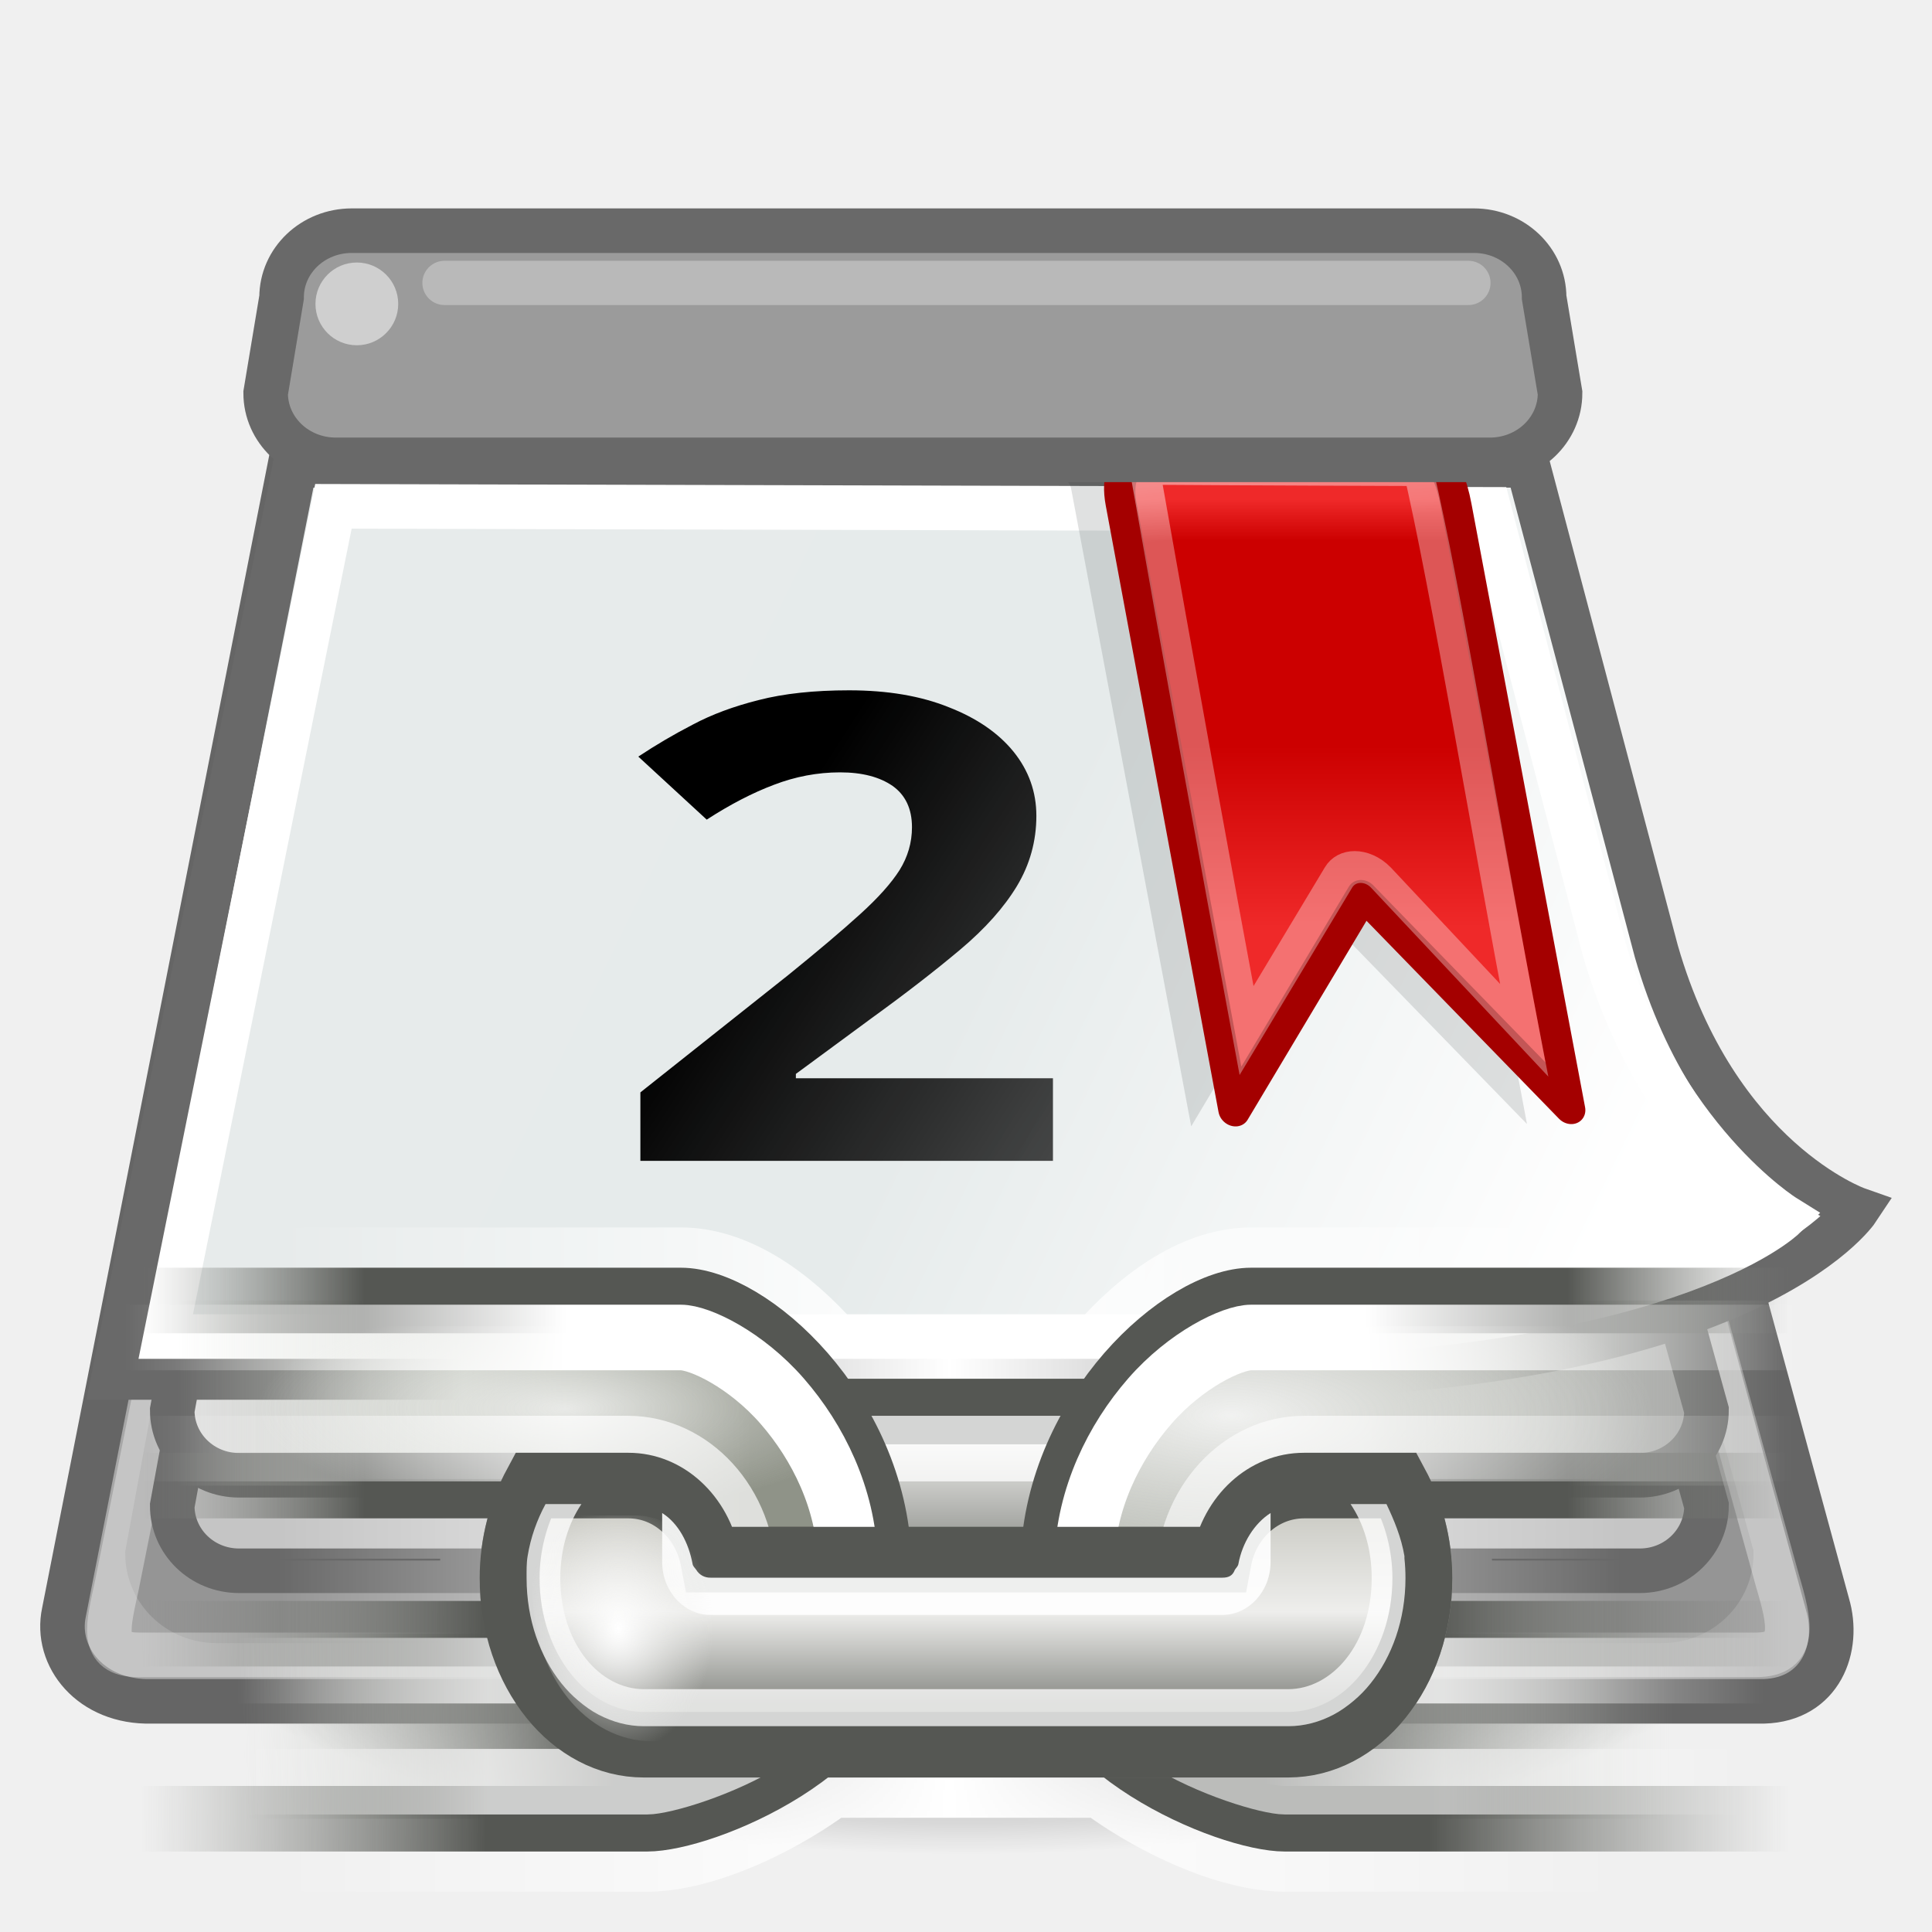
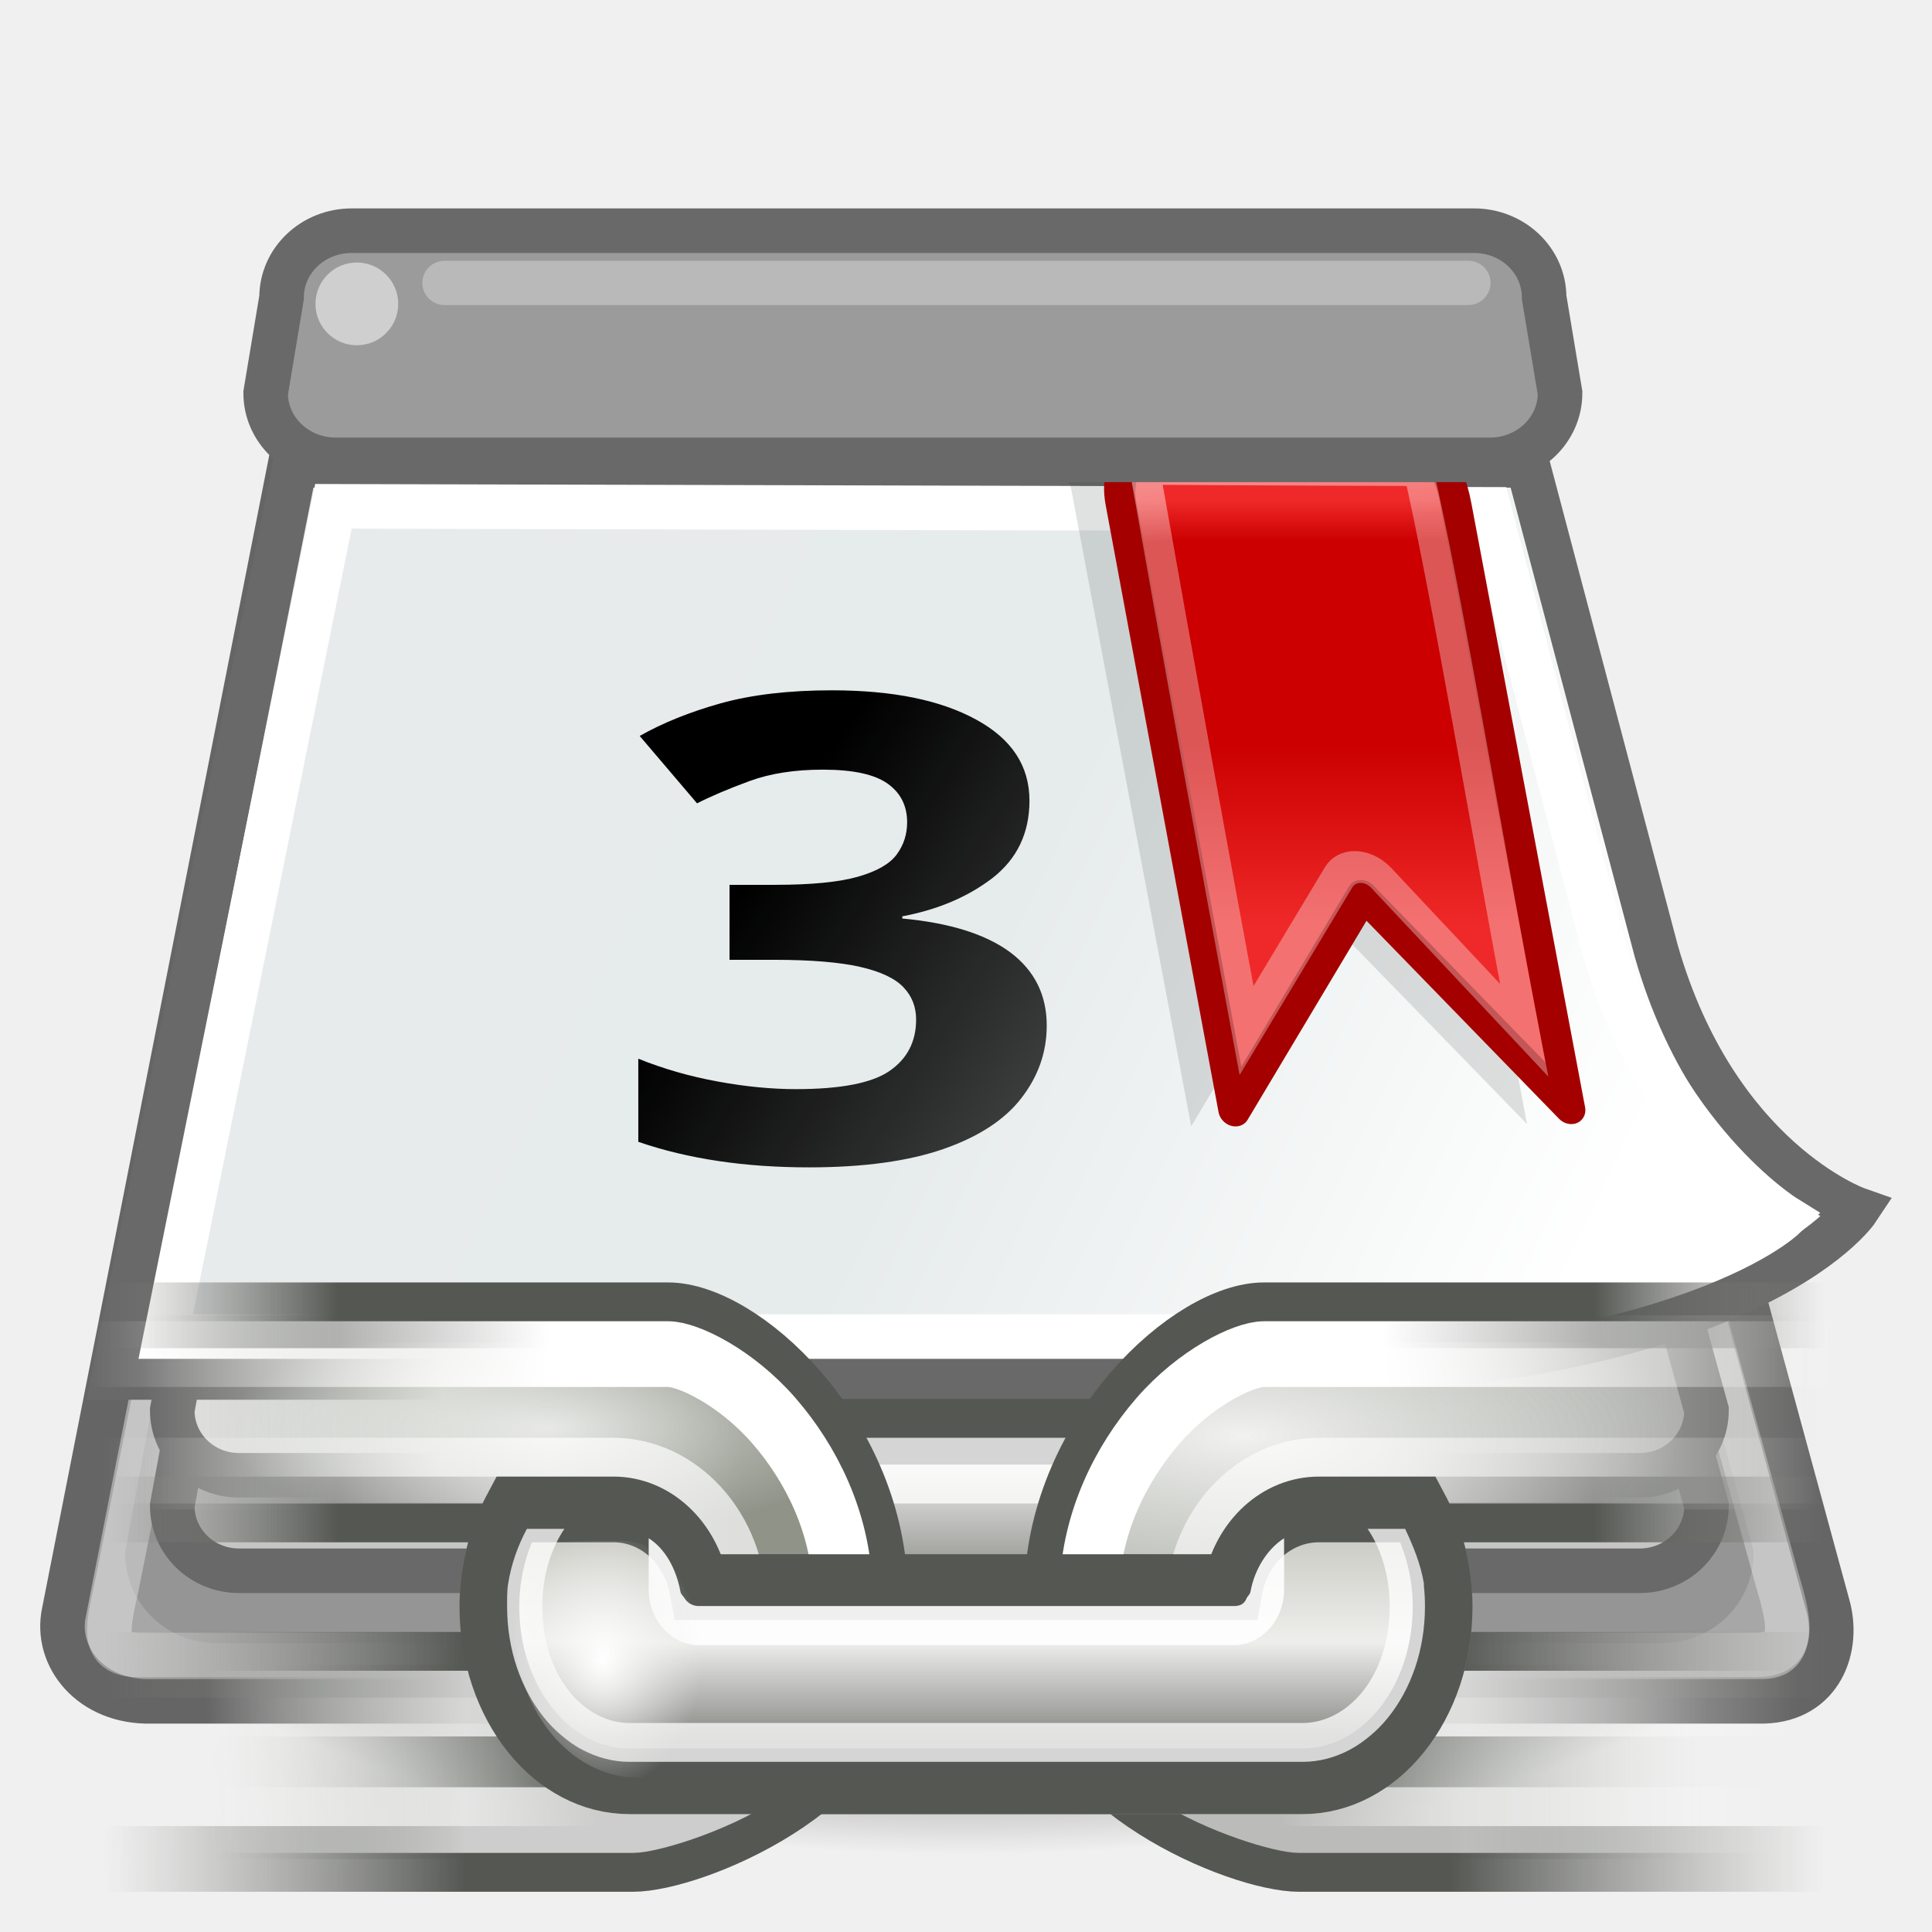
<svg xmlns="http://www.w3.org/2000/svg" xmlns:xlink="http://www.w3.org/1999/xlink" id="svg1288" height="48px" width="48px" version="1.1">
  <defs id="defs3">
    <linearGradient id="linearGradient2563">
      <stop id="stop2565" offset="0" style="stop-color:#e2e2e2;stop-opacity:1;" />
      <stop id="stop2567" offset="1" style="stop-color:#9f9f9f;stop-opacity:1;" />
    </linearGradient>
    <linearGradient id="linearGradient2551">
      <stop id="stop2553" offset="0" style="stop-color:#000000;stop-opacity:1;" />
      <stop id="stop2555" offset="1" style="stop-color:#000000;stop-opacity:0;" />
    </linearGradient>
    <linearGradient id="linearGradient2526">
      <stop id="stop2528" offset="0" style="stop-color:#e7ebeb;stop-opacity:1;" />
      <stop style="stop-color:#e6ebeb;stop-opacity:1;" offset="0.5" id="stop2534" />
      <stop id="stop2530" offset="1" style="stop-color:#ffffff;stop-opacity:1;" />
    </linearGradient>
    <linearGradient gradientTransform="translate(0,0.785718)" gradientUnits="userSpaceOnUse" y2="28.429" x2="42.214" y1="14.429" x1="13.357" id="linearGradient2532" xlink:href="#linearGradient2526" />
    <radialGradient gradientUnits="userSpaceOnUse" gradientTransform="matrix(1.166667,0,0,0.4306605,-6.272343,27.14502)" r="18.429" fy="29" fx="26" cy="29" cx="26" id="radialGradient2557" xlink:href="#linearGradient2551" />
    <linearGradient gradientTransform="matrix(1.13635,0,0,1.13635,-4.458795,-2.383847)" gradientUnits="userSpaceOnUse" y2="30.786" x2="42.214" y1="30.786" x1="6.786" id="linearGradient2569" xlink:href="#linearGradient2563" />
    <linearGradient y2="28.429" x2="42.214" y1="14.429" x1="13.357" gradientTransform="translate(0,0.785718)" gradientUnits="userSpaceOnUse" id="linearGradient2582" xlink:href="#linearGradient2526" />
    <linearGradient gradientUnits="userSpaceOnUse" y2="5.664" x2="13.321" y1="1.563" x1="12.911" id="linearGradient2839" xlink:href="#linearGradient2833" />
    <linearGradient gradientTransform="matrix(0.7229796,0,0.0677948,0.8114825,58.23511,24.13488)" gradientUnits="userSpaceOnUse" y2="4.362" x2="17.948" y1="17.797" x1="17.948" id="linearGradient5351" xlink:href="#linearGradient5345" />
    <radialGradient gradientUnits="userSpaceOnUse" r="8.342" fy="9.341" fx="38.659" cy="9.341" cx="38.659" id="radialGradient3271" xlink:href="#linearGradient2378" />
    <linearGradient id="linearGradient259">
      <stop style="stop-color:#fafafa;stop-opacity:1;" offset="0" id="stop260" />
      <stop style="stop-color:#bbbbbb;stop-opacity:1;" offset="1" id="stop261" />
    </linearGradient>
    <linearGradient id="linearGradient269">
      <stop style="stop-color:#a3a3a3;stop-opacity:1;" offset="0" id="stop270" />
      <stop style="stop-color:#8a8a8a;stop-opacity:1;" offset="1" id="stop271" />
    </linearGradient>
    <linearGradient id="linearGradient15662">
      <stop style="stop-color:#ffffff;stop-opacity:1;" offset="0" id="stop15664" />
      <stop style="stop-color:#f8f8f8;stop-opacity:1;" offset="1" id="stop15666" />
    </linearGradient>
    <linearGradient id="linearGradient2378">
      <stop id="stop2380" offset="0" style="stop-color:#ffffff;stop-opacity:1;" />
      <stop style="stop-color:#fefede;stop-opacity:0.918;" offset="0.25" id="stop4146" />
      <stop style="stop-color:#f5f328;stop-opacity:1;" offset="0.5" id="stop2386" />
      <stop id="stop2382" offset="1" style="stop-color:#f5f32d;stop-opacity:0.122;" />
    </linearGradient>
    <linearGradient id="linearGradient5345">
      <stop id="stop5347" offset="0" style="stop-color:#ef2929;stop-opacity:1;" />
      <stop style="stop-color:#cc0000;stop-opacity:1;" offset="0.425" id="stop1936" />
      <stop style="stop-color:#cc0000;stop-opacity:1;" offset="0.904" id="stop7129" />
      <stop id="stop5349" offset="1" style="stop-color:#ef2929;stop-opacity:1;" />
    </linearGradient>
    <linearGradient id="linearGradient3702">
      <stop id="stop3704" offset="0" style="stop-color:#ffffff;stop-opacity:0" />
      <stop style="stop-color:#ffffff;stop-opacity:1" offset="0.5" id="stop3710" />
      <stop id="stop3706" offset="1" style="stop-color:#ffffff;stop-opacity:0" />
    </linearGradient>
    <linearGradient id="linearGradient2833">
      <stop id="stop2835" offset="0" style="stop-color:white;stop-opacity:1;" />
      <stop id="stop2837" offset="1" style="stop-color:white;stop-opacity:0.563" />
    </linearGradient>
    <linearGradient xlink:href="#linearGradient2551" id="linearGradient2463" x1="18.432" y1="23.975" x2="48.287" y2="39.115" gradientUnits="userSpaceOnUse" gradientTransform="translate(-1.773393)" />
    <linearGradient x1="23.467" y1="20.202" x2="23.467" y2="17.016" id="linearGradient2634" xlink:href="#linearGradient3303" gradientUnits="userSpaceOnUse" gradientTransform="matrix(0.6,0,0,0.6,-2.675277,41.07749)" />
    <linearGradient id="linearGradient3303">
      <stop style="stop-color:#888a85;stop-opacity:1" offset="0" id="stop57" />
      <stop style="stop-color:#eeeeec;stop-opacity:1" offset="1" id="stop59" />
    </linearGradient>
    <linearGradient x1="32.31" y1="15.875" x2="44.188" y2="15.875" id="linearGradient2636" xlink:href="#linearGradient3397" gradientUnits="userSpaceOnUse" gradientTransform="matrix(0.6,0,0,0.6,-2.675277,41.07749)" />
    <linearGradient id="linearGradient3397">
      <stop style="stop-color:#555753;stop-opacity:1" offset="0" id="stop47" />
      <stop style="stop-color:#d3d7cf;stop-opacity:0" offset="1" id="stop49" />
    </linearGradient>
    <linearGradient x1="37.124" y1="13.375" x2="47.562" y2="13.375" id="linearGradient2638" xlink:href="#linearGradient3377" gradientUnits="userSpaceOnUse" gradientTransform="matrix(0.6,0,0,0.6,-2.675277,41.07749)" />
    <linearGradient id="linearGradient3377">
      <stop style="stop-color:#555753;stop-opacity:1" offset="0" id="stop35" />
      <stop style="stop-color:#888a85;stop-opacity:0" offset="1" id="stop37" />
    </linearGradient>
    <linearGradient x1="37.551" y1="26.433" x2="46.821" y2="26.433" id="linearGradient2640" xlink:href="#linearGradient2797" gradientUnits="userSpaceOnUse" gradientTransform="matrix(0.6,0,0,0.6,-2.675277,41.07749)" />
    <linearGradient id="linearGradient2797">
      <stop style="stop-color:#ffffff;stop-opacity:1;" offset="0" id="stop2799" />
      <stop style="stop-color:#ffffff;stop-opacity:0;" offset="1" id="stop2801" />
    </linearGradient>
    <linearGradient x1="36.122" y1="15.875" x2="47.313" y2="15.875" id="linearGradient2642" xlink:href="#linearGradient3325" gradientUnits="userSpaceOnUse" gradientTransform="matrix(0.6,0,0,0.6,-2.675277,41.07749)" />
    <linearGradient id="linearGradient3325">
      <stop style="stop-color:#babdb6;stop-opacity:1" offset="0" id="stop84" />
      <stop style="stop-color:#d3d7cf;stop-opacity:0" offset="1" id="stop86" />
    </linearGradient>
    <linearGradient x1="41.125" y1="13.375" x2="47.562" y2="13.375" id="linearGradient2644" xlink:href="#linearGradient3377" gradientUnits="userSpaceOnUse" gradientTransform="matrix(0.6,0,0,0.6,-2.675277,41.07749)" />
    <radialGradient cx="31.35" cy="14.915" r="12" fx="31.35" fy="14.915" id="radialGradient2646" xlink:href="#linearGradient3417" gradientUnits="userSpaceOnUse" gradientTransform="matrix(1.027139,7.049762e-7,-2.341676e-7,0.341179,-0.857269,11.25477)" />
    <linearGradient id="linearGradient3417">
      <stop style="stop-color:#ffffff;stop-opacity:1" offset="0" id="stop52" />
      <stop style="stop-color:#eeeeec;stop-opacity:0" offset="1" id="stop54" />
    </linearGradient>
    <linearGradient x1="35.176" y1="17.241" x2="47.651" y2="17.241" id="linearGradient2648" xlink:href="#linearGradient2797" gradientUnits="userSpaceOnUse" gradientTransform="matrix(0.6,0,0,0.6,-2.675277,41.07749)" />
    <linearGradient x1="35.253" y1="14.589" x2="48.083" y2="14.589" id="linearGradient2650" xlink:href="#linearGradient2797" gradientUnits="userSpaceOnUse" gradientTransform="matrix(0.6,0,0,0.6,-2.675277,41.07749)" />
    <linearGradient x1="37.551" y1="26.433" x2="46.259" y2="26.433" id="linearGradient2652" xlink:href="#linearGradient2797" gradientUnits="userSpaceOnUse" gradientTransform="matrix(0.6,0,0,0.6,-2.675277,41.07749)" />
    <linearGradient x1="34.122" y1="15.812" x2="44.854" y2="16.062" id="linearGradient2654" xlink:href="#linearGradient3397" gradientUnits="userSpaceOnUse" gradientTransform="matrix(-0.6,0,0,0.6,25.66421,41.07749)" />
    <linearGradient x1="37.5" y1="13.438" x2="47.562" y2="13.375" id="linearGradient2656" xlink:href="#linearGradient3377" gradientUnits="userSpaceOnUse" gradientTransform="matrix(-0.6,0,0,0.6,25.66421,41.07749)" />
    <linearGradient x1="37.551" y1="26.433" x2="44.822" y2="26.433" id="linearGradient2658" xlink:href="#linearGradient2797" gradientUnits="userSpaceOnUse" gradientTransform="matrix(-0.6,0,0,0.6,25.66421,41.07749)" />
    <linearGradient x1="29.861" y1="15.875" x2="46.563" y2="15.875" id="linearGradient2660" xlink:href="#linearGradient3387" gradientUnits="userSpaceOnUse" gradientTransform="matrix(-0.6,0,0,0.6,25.66421,41.07749)" />
    <linearGradient id="linearGradient3387">
      <stop style="stop-color:#8f9388;stop-opacity:1" offset="0" id="stop40" />
      <stop style="stop-color:#c6cac2;stop-opacity:1" offset="0.5" id="stop42" />
      <stop style="stop-color:#d3d7cf;stop-opacity:0" offset="1" id="stop44" />
    </linearGradient>
    <linearGradient x1="41.125" y1="13.375" x2="47.562" y2="13.375" id="linearGradient2662" xlink:href="#linearGradient3377" gradientUnits="userSpaceOnUse" gradientTransform="matrix(-0.6,0,0,0.6,25.66421,41.07749)" />
    <radialGradient cx="35.973" cy="14.052" r="12" fx="35.973" fy="14.052" id="radialGradient2664" xlink:href="#linearGradient3417" gradientUnits="userSpaceOnUse" gradientTransform="matrix(0.751224,2.345941e-6,-7.16423e-7,0.229414,8.256114,12.93155)" />
    <linearGradient x1="35.176" y1="17.241" x2="47.651" y2="17.241" id="linearGradient2666" xlink:href="#linearGradient2797" gradientUnits="userSpaceOnUse" gradientTransform="matrix(-0.6,0,0,0.6,25.66421,41.07749)" />
    <linearGradient x1="35.253" y1="14.589" x2="48.083" y2="14.589" id="linearGradient2668" xlink:href="#linearGradient2797" gradientUnits="userSpaceOnUse" gradientTransform="matrix(-0.6,0,0,0.6,25.66421,41.07749)" />
    <linearGradient x1="37.551" y1="26.433" x2="44.571" y2="26.433" id="linearGradient2670" xlink:href="#linearGradient2797" gradientUnits="userSpaceOnUse" gradientTransform="matrix(-0.6,0,0,0.6,25.66421,41.07749)" />
    <linearGradient x1="20" y1="24" x2="20" y2="19.121" id="linearGradient2672" xlink:href="#linearGradient3473" gradientUnits="userSpaceOnUse" gradientTransform="matrix(0.6,0,0,0.6,-2.675277,41.07749)" />
    <linearGradient id="linearGradient3473">
      <stop style="stop-color:#888a85;stop-opacity:1" offset="0" id="stop62" />
      <stop style="stop-color:#eeeeec;stop-opacity:1" offset="0.5" id="stop64" />
      <stop style="stop-color:#cecec8;stop-opacity:1" offset="1" id="stop66" />
    </linearGradient>
    <radialGradient cx="7.013" cy="22.256" r="13" fx="7.013" fy="22.256" id="radialGradient2674" xlink:href="#linearGradient3417" gradientUnits="userSpaceOnUse" gradientTransform="matrix(0.21225,0,0,0.254807,12.01156,16.32913)" />
    <radialGradient cx="31.35" cy="14.915" r="12" fx="31.35" fy="14.915" id="radialGradient2646-8" xlink:href="#linearGradient3417" gradientUnits="userSpaceOnUse" gradientTransform="matrix(1.027139,7.049762e-7,-2.341676e-7,0.341179,-0.857269,11.25477)" />
    <radialGradient cx="35.973" cy="14.052" r="12" fx="35.973" fy="14.052" id="radialGradient2664-6" xlink:href="#linearGradient3417" gradientUnits="userSpaceOnUse" gradientTransform="matrix(0.751224,2.345941e-6,-7.16423e-7,0.229414,8.256114,12.93155)" />
    <radialGradient cx="7.013" cy="22.256" r="13" fx="7.013" fy="22.256" id="radialGradient2674-5" xlink:href="#linearGradient3417" gradientUnits="userSpaceOnUse" gradientTransform="matrix(0.21225,0,0,0.254807,12.01156,16.32913)" />
-     <linearGradient xlink:href="#linearGradient3702" id="linearGradient31141" x1="6.986" y1="41.245" x2="40.31" y2="41.245" gradientUnits="userSpaceOnUse" />
-     <linearGradient xlink:href="#linearGradient3702" id="linearGradient31385" x1="6.986" y1="41.245" x2="40.31" y2="41.245" gradientUnits="userSpaceOnUse" />
  </defs>
  <g id="layer1">
    <g id="g4328" transform="translate(-0.06099098,-1.49732)">
      <ellipse id="path2549" style="color:#000000;display:inline;overflow:visible;visibility:visible;opacity:1;fill:url(#radialGradient2557);fill-opacity:1;fill-rule:evenodd;stroke:none;stroke-width:0.817;stroke-linecap:butt;stroke-linejoin:miter;stroke-miterlimit:4;stroke-dasharray:none;stroke-dashoffset:0;stroke-opacity:1;marker:none;marker-start:none;marker-mid:none;marker-end:none" cx="24.061" cy="39.634" rx="21.5" ry="7.936" />
      <g id="g4348" transform="matrix(0.9743479,0,0,0.9743479,0.617215,2.19579)">
-         <path id="path1316" d="m 1.061,40.392 c -0.244,1.136 0.69,2.313 2.232,2.273 h 41.112 c 1.461,-0.041 1.948,-1.38 1.623,-2.476 L 37.099,7.437 H 7.554 Z" style="fill:#a7a7a7;fill-opacity:1;fill-rule:evenodd;stroke:#656565;stroke-width:1.136px;stroke-linecap:butt;stroke-linejoin:miter;stroke-opacity:1" />
+         <path id="path1316" d="m 1.061,40.392 c -0.244,1.136 0.69,2.313 2.232,2.273 h 41.112 c 1.461,-0.041 1.948,-1.38 1.623,-2.476 L 37.099,7.437 H 7.554 Z" style="display:inline;fill:#a7a7a7;fill-opacity:1;fill-rule:evenodd;stroke:#656565;stroke-width:1.136px;stroke-linecap:butt;stroke-linejoin:miter;stroke-opacity:1" />
        <path id="path2575" d="M 5.953,31.73 H 40.308 c 0.974,0 1.758,0.764 1.758,1.713 l 1.508,5.456 c 0,0.949 -0.784,1.713 -1.758,1.713 H 4.948 c -0.974,0 -1.758,-0.764 -1.758,-1.713 l 1.005,-5.456 c 0,-0.949 0.784,-1.713 1.758,-1.713 z" style="color:#000000;font-family:'Bitstream Vera Sans';display:inline;overflow:visible;visibility:visible;opacity:0.109;fill:#000000;fill-opacity:1;fill-rule:evenodd;stroke:#000000;stroke-width:1.136;stroke-linecap:butt;stroke-linejoin:miter;stroke-miterlimit:4;stroke-dasharray:none;stroke-dashoffset:0;stroke-opacity:1;marker:none;marker-start:none;marker-mid:none;marker-end:none" />
        <path style="fill:none;fill-opacity:1;fill-rule:evenodd;stroke:#ffffff;stroke-width:1.136px;stroke-linecap:butt;stroke-linejoin:miter;stroke-opacity:0.345" d="M 2.414,39.684 C 2.187,40.744 1.961,41.479 2.953,41.479 H 44.22 c 1.041,0 0.843,-0.841 0.54,-1.863 L 36.189,8.623 H 8.632 Z" id="path2520" />
        <path style="color:#000000;font-family:'Bitstream Vera Sans';display:inline;overflow:visible;visibility:visible;opacity:1;fill:#c5c5c5;fill-opacity:1;fill-rule:evenodd;stroke:#696969;stroke-width:1.136;stroke-linecap:butt;stroke-linejoin:miter;stroke-miterlimit:4;stroke-dasharray:none;stroke-dashoffset:0;stroke-opacity:1;marker:none;marker-start:none;marker-mid:none;marker-end:none" d="M 6.498,30.733 H 39.779 c 0.944,0 1.703,0.74 1.703,1.659 l 1.461,5.285 c 0,0.919 -0.76,1.659 -1.703,1.659 H 5.524 c -0.944,0 -1.703,-0.74 -1.703,-1.659 l 0.974,-5.285 c 0,-0.919 0.76,-1.659 1.703,-1.659 z" id="path2518" />
        <path id="rect2225" d="M 6.498,28.298 H 39.779 c 0.944,0 1.703,0.74 1.703,1.659 l 1.461,5.285 c 0,0.919 -0.76,1.659 -1.703,1.659 H 5.524 c -0.944,0 -1.703,-0.74 -1.703,-1.659 l 0.974,-5.285 c 0,-0.919 0.76,-1.659 1.703,-1.659 z" style="color:#000000;display:inline;overflow:visible;visibility:visible;fill:url(#linearGradient2569);fill-opacity:1;fill-rule:evenodd;stroke:#696969;stroke-width:1.136;stroke-linecap:butt;stroke-linejoin:miter;stroke-miterlimit:4;stroke-dashoffset:0;stroke-opacity:1;marker:none;marker-start:none;marker-mid:none;marker-end:none" />
        <g transform="matrix(1.071065,0,0,1.071065,-4.711768,-1.167791)" id="g2578">
          <path style="fill:url(#linearGradient2582);fill-opacity:1;fill-rule:evenodd;stroke:#696969;stroke-width:1.061px;stroke-linecap:butt;stroke-linejoin:miter;stroke-opacity:1" d="M 10.892,11.5 6.571,33.214 c 0,0 26.286,1e-6 26.286,1e-6 12.585,0 15.228,-4 15.228,-4 0,0 -3.357,-1.179 -4.786,-6.143 0,0 -3.061,-11.571 -3.061,-11.571 z" id="path2524" />
          <path id="path2571" d="M 11.804,12.475 7.812,32.24 c 0,0 17.144,10e-7 24.426,10e-7 11.227,0 14.11,-2.851 14.11,-2.851 0,0 -2.993,-1.863 -4.293,-6.381 0,0 -2.739,-10.461 -2.739,-10.461 z" style="fill:none;fill-opacity:1;fill-rule:evenodd;stroke:#ffffff;stroke-width:1.061px;stroke-linecap:butt;stroke-linejoin:miter;stroke-opacity:1" />
        </g>
        <text xml:space="preserve" style="font-style:normal;font-variant:normal;font-weight:bold;font-stretch:normal;line-height:0%;font-family:ae_Ouhod;text-align:start;writing-mode:lr-tb;text-anchor:start;fill:url(#linearGradient2463);fill-opacity:1;stroke:none;stroke-width:1px;stroke-linecap:butt;stroke-linejoin:miter;stroke-opacity:1" x="13.224" y="32.575" id="text2185" transform="scale(1.127781,0.8866967)">
-           <tspan id="tspan2187" x="13.224" y="32.575" style="font-style:normal;font-variant:normal;font-weight:bold;font-stretch:normal;font-size:18.693px;line-height:125%;font-family:ae_Ouhod;text-align:start;writing-mode:lr-tb;text-anchor:start;fill:url(#linearGradient2463);fill-opacity:1">2</tspan>
+           <tspan id="tspan2187" x="13.224" y="32.575" style="font-style:normal;font-variant:normal;font-weight:bold;font-stretch:normal;font-size:18.693px;line-height:125%;font-family:ae_Ouhod;text-align:start;writing-mode:lr-tb;text-anchor:start;fill:url(#linearGradient2463);fill-opacity:1">3</tspan>
        </text>
        <g id="g2425" transform="matrix(1,0,0.10473,1,5.583314,33.0745)">
          <g style="display:inline" id="layer5" transform="translate(-43.09005,-48.71814)">
            <path id="path7273" d="m 64.519,26.594 h 10.47 l 1.42,16.994 -4.713,-5.431 -3.855,5.49 -1.36,-16.277 c -0.036,-0.436 -1.25,-0.776 -1.962,-0.776 z" style="display:inline;opacity:0.15;fill:#2e3436;fill-opacity:1;fill-rule:evenodd;stroke:none;stroke-width:1px;stroke-linecap:butt;stroke-linejoin:round;stroke-opacity:1" />
            <path id="path4386" d="m 68.658,26.331 5.849,-0.132 c 1.22,0 1.648,0.412 1.747,1.599 l 1.286,15.395 -4.713,-5.431 -3.855,5.49 -1.256,-15.465 c -0.107,-1.286 0.941,-1.456 0.941,-1.456 z" style="fill:url(#linearGradient5351);fill-opacity:1;fill-rule:evenodd;stroke:#a40000;stroke-width:0.794px;stroke-linecap:butt;stroke-linejoin:round;stroke-opacity:1" />
            <path id="path1934" style="display:inline;opacity:0.6;fill:none;fill-rule:evenodd;stroke:url(#linearGradient2839);stroke-width:1px" transform="matrix(0.7766059,0,0.0677948,0.8114825,57.70086,24.17074)" d="M 13.497,3.341 C 13.425,9.461 13.38,15.817 13.371,20.992 l 3.967,-4.812 c 0.36,-0.438 1.03,-0.437 1.389,0.002 l 3.761,4.798 c -0.027,-5.482 0.162,-14.132 -0.015,-17.599 0,0 -6.022,-0.019 -8.976,-0.04 z" />
          </g>
        </g>
        <path id="rect2522" d="M 8.4,5.165 H 37.012 c 0.992,0 1.791,0.76 1.791,1.704 l 0.406,2.436 c 0,0.944 -0.799,1.704 -1.791,1.704 H 7.994 c -0.992,0 -1.791,-0.76 -1.791,-1.704 L 6.609,6.869 c 0,-0.944 0.799,-1.704 1.791,-1.704 z" style="color:#000000;display:inline;overflow:visible;visibility:visible;fill:#9b9b9b;fill-opacity:1;fill-rule:evenodd;stroke:#696969;stroke-width:1.136;stroke-linecap:butt;stroke-linejoin:miter;stroke-miterlimit:4;stroke-dashoffset:0;stroke-opacity:1;marker:none;marker-start:none;marker-mid:none;marker-end:none" />
        <circle transform="matrix(0.7775031,0,0,0.7775031,-0.4132141,-0.6878686)" id="path2559" style="color:#000000;display:inline;overflow:visible;visibility:visible;opacity:0.526;fill:#fefefe;fill-opacity:1;fill-rule:evenodd;stroke:none;stroke-width:1;stroke-linecap:butt;stroke-linejoin:miter;stroke-miterlimit:4;stroke-dasharray:none;stroke-dashoffset:0;stroke-opacity:1;marker:none;marker-start:none;marker-mid:none;marker-end:none" cx="11.5" cy="9.929" r="1.357" />
        <path id="path2561" d="M 10.763,6.497 H 36.872" style="opacity:0.303;fill:none;fill-opacity:0.75;fill-rule:evenodd;stroke:#ffffff;stroke-width:1.128px;stroke-linecap:round;stroke-linejoin:miter;stroke-opacity:1" />
      </g>
      <g id="g31935" transform="translate(-1.9999998e-8,-0.9999997)">
-         <path id="path30769" style="color:#000000;display:inline;fill:url(#linearGradient31385);fill-opacity:1;stroke:url(#linearGradient31141);stroke-width:2;stroke-miterlimit:4;stroke-dasharray:none;stroke-opacity:1" d="m 1.061,33.993 v 6.229 h 11.115 c -0.124,0.467 -0.195,0.966 -0.195,1.484 0,0.189 0.008,0.378 0.025,0.562 H 1.061 v 6.229 H 16.135 c 1.014,10e-7 2.449,-0.501 3.83,-1.373 0.226,-0.143 0.451,-0.298 0.67,-0.465 h 6.852 c 0.219,0.167 0.444,0.322 0.67,0.465 1.381,0.872 2.816,1.373 3.83,1.373 H 47.061 V 42.269 H 36.118 c 0.017,-0.185 0.027,-0.373 0.027,-0.562 0,-0.519 -0.072,-1.017 -0.197,-1.484 H 47.061 V 33.993 H 31.149 c -1.249,0 -2.543,0.845 -3.654,2.121 -0.174,0.2 -0.342,0.415 -0.504,0.639 H 21.131 C 20.97,36.529 20.802,36.315 20.627,36.114 19.516,34.839 18.226,33.993 16.977,33.993 Z" />
-         <g transform="matrix(1.433182,0,0,1.430593,1.087923,2.619251)" id="g186" style="display:inline;stroke-width:1.046">
-           <g transform="matrix(0.9925639,0,0,1.08883,4.620421,-30.90481)" id="g241" style="stroke-width:1.046">
-             <rect width="10.037" height="2.952" x="6.476" y="50.819" style="fill:url(#linearGradient2634);stroke:#555753;stroke-width:1.046" id="rect243" />
-             <path d="m 12.97,54.362 c 0,1.771 3.071,2.952 4.096,2.952 h 10.074 v -2.952 z" style="fill:url(#linearGradient2636);stroke:url(#linearGradient2638);stroke-width:1.046" id="path245" />
-             <path d="m 26.55,54.952 h -8.616 c -0.238,0.191 -0.518,0.295 -0.812,0.295" style="opacity:0.75;fill:none;stroke:url(#linearGradient2640);stroke-width:1.046" id="path247" />
-             <path d="m 3.93,52 c -0.248,0.421 -0.406,0.93 -0.406,1.476 0,1.472 1.043,2.657 2.343,2.657 H 17.122 c 1.3,0 2.343,-1.185 2.343,-2.657 0,-0.546 -0.158,-1.055 -0.406,-1.476 h -1.661 c -0.715,0 -1.302,0.507 -1.439,1.181 H 15.037 12.399 7.952 C 7.237,53.181 6.65,52.674 6.513,52 Z" style="fill:#d3d7cf;stroke:#888a85;stroke-width:1.046" id="path249" />
-             <path d="M 7.657,51.41 H 15.332" style="opacity:0.75;fill:none;stroke:#ffffff;stroke-width:1.046" id="path251" />
-             <path d="m 16.476,49.048 c -1.246,0 -3.423,1.823 -3.506,4.133 h 5.295 V 52 h 8.875 v -2.952 z" style="fill:url(#linearGradient2642);stroke:url(#linearGradient2644);stroke-width:1.046" id="path253" />
-             <path d="m 32.438,13.969 c -0.827,0 -2.236,0.681 -3.375,1.875 -1.033,1.083 -1.837,2.571 -2.031,4.188 H 35 V 18.5 c 2.6e-5,-0.259 0.21,-0.469 0.469,-0.469 h 14.562 v -4.062 z" transform="matrix(0.6,0,0,0.6,-2.675277,41.07749)" style="opacity:0.8;fill:url(#radialGradient2646);stroke-width:1.046" id="path255" />
-             <path d="m 15.424,54.066 c -0.056,-0.188 -0.092,-0.384 -0.092,-0.59 0,-1.135 0.932,-2.066 2.066,-2.066 h 9.151" style="opacity:0.6;fill:none;stroke:url(#linearGradient2648);stroke-width:1.046" id="path257" />
-             <path d="m 26.55,49.638 h -10.074 c -0.335,0 -1.141,0.355 -1.771,1.015 -0.63,0.66 -1.109,1.552 -1.144,2.528 v 0.886" style="fill:none;stroke:url(#linearGradient2650);stroke-width:1.046" id="path259" />
-             <path d="m 13.985,55.247 c 0.238,0.266 0.553,0.514 0.941,0.738 0.812,0.468 1.855,0.738 2.14,0.738 h 9.483" style="opacity:0.6;fill:none;stroke:url(#linearGradient2652);stroke-width:1.046" id="path261" />
-             <path d="m 10.018,54.362 c 0,1.771 -3.071,2.952 -4.096,2.952 H -4.151 v -2.952 z" style="fill:url(#linearGradient2654);stroke:url(#linearGradient2656);stroke-width:1.046" id="path263" />
-             <path d="m -3.561,54.952 h 8.616 c 0.238,0.191 0.518,0.295 0.812,0.295" style="opacity:0.7;fill:none;stroke:url(#linearGradient2658);stroke-width:1.046" id="path265" />
-             <path d="m 6.513,49.048 c 1.246,0 3.423,1.823 3.506,4.133 H 4.723 V 52 H -4.151 v -2.952 z" style="fill:url(#linearGradient2660);stroke:url(#linearGradient2662);stroke-width:1.046" id="path267" />
-             <path d="m 32.438,13.969 c -0.827,0 -2.236,0.681 -3.375,1.875 -1.033,1.083 -1.837,2.571 -2.031,4.188 H 35 V 18.5 c 2.6e-5,-0.259 0.21,-0.469 0.469,-0.469 h 14.562 v -4.062 z" transform="matrix(-0.6,0,0,0.6,25.66421,41.07749)" style="opacity:0.7;fill:url(#radialGradient2664);stroke-width:1.046" id="path269" />
-             <path d="m 7.565,54.066 c 0.056,-0.188 0.092,-0.384 0.092,-0.59 0,-1.135 -0.932,-2.066 -2.066,-2.066 H -3.561" style="opacity:0.7;fill:none;stroke:url(#linearGradient2666);stroke-width:1.046" id="path271" />
-             <path d="M -3.561,49.638 H 6.513 c 0.335,0 1.141,0.355 1.771,1.015 0.63,0.66 1.109,1.552 1.144,2.528 v 0.886" style="fill:none;stroke:url(#linearGradient2668);stroke-width:1.046" id="path273" />
-             <path d="M 9.004,55.247 C 8.766,55.513 8.45,55.762 8.063,55.985 7.251,56.453 6.208,56.723 5.923,56.723 h -9.483" style="opacity:0.7;fill:none;stroke:url(#linearGradient2670);stroke-width:1.046" id="path275" />
-             <path d="m 3.93,52 c -0.248,0.421 -0.406,0.93 -0.406,1.476 -6e-7,1.472 1.043,2.657 2.343,2.657 H 17.122 c 1.3,0 2.343,-1.185 2.343,-2.657 0,-0.546 -0.158,-1.055 -0.406,-1.476 h -1.661 c -0.715,0 -1.302,0.507 -1.439,1.181 H 7.03 C 6.892,52.507 6.306,52 5.6,52 Z" style="fill:url(#linearGradient2672);stroke:#555753;stroke-width:1.046" id="path277" />
-             <path d="M 18.469,51.705 Z M 4.151,52.295 C 4,52.55 3.891,52.828 3.838,53.125 c -0.021,0.114 -0.018,0.23 -0.018,0.351 -6e-7,0.666 0.237,1.255 0.609,1.679 0.093,0.106 0.186,0.193 0.295,0.277 0.109,0.084 0.228,0.163 0.351,0.221 0.245,0.117 0.513,0.185 0.793,0.185 H 17.122 c 0.281,0 0.549,-0.067 0.793,-0.185 0.122,-0.059 0.242,-0.137 0.351,-0.221 0.109,-0.084 0.202,-0.171 0.295,-0.277 0.372,-0.424 0.609,-1.013 0.609,-1.679 0,-0.108 -0.006,-0.21 -0.018,-0.314 -0.002,-0.012 0.002,-0.025 0,-0.037 -0.054,-0.297 -0.182,-0.576 -0.314,-0.83 h -0.627 c 0.223,0.302 0.369,0.707 0.369,1.181 0,1.059 -0.698,1.771 -1.458,1.771 H 5.867 c -0.759,-1e-6 -1.458,-0.712 -1.458,-1.771 0,-0.474 0.146,-0.879 0.369,-1.181 H 4.151 Z" style="opacity:0.75;fill:#ffffff;stroke-width:1.046" id="path279" />
-             <path d="m 6.188,52.438 v 0.781 c 0,0.465 0.379,0.844 0.844,0.844 h 8.938 c 0.465,-2e-6 0.844,-0.379 0.844,-0.844 V 52.438 c -0.284,0.165 -0.494,0.474 -0.562,0.812 -0.008,0.04 -0.041,0.062 -0.062,0.094 -0.038,0.093 -0.108,0.125 -0.219,0.125 h -8.938 c -0.103,0.002 -0.196,-0.043 -0.25,-0.125 C 6.76,53.312 6.726,53.29 6.719,53.25 6.65,52.912 6.472,52.602 6.188,52.438 Z" style="opacity:0.9;fill:#ffffff;stroke-width:1.046" id="path281" />
-             <path d="m 11.5,19 c -0.302,0.592 -0.5,1.271 -0.5,2 0,2.257 1.57,4 3.469,4 h 19.062 C 35.43,25 37,23.257 37,21 37,20.271 36.802,19.592 36.5,19 H 34 c -0.976,0 -1.751,0.677 -1.938,1.594 -0.046,0.239 -0.257,0.411 -0.5,0.406 h -15.125 c -0.243,0.004 -0.454,-0.167 -0.5,-0.406 C 15.751,19.677 14.976,19 14,19 Z" transform="matrix(0.6,0,0,0.6,-2.675277,41.07749)" style="fill:url(#radialGradient2674);stroke-width:1.046" id="path283" />
+         <g transform="matrix(1.496738,0,0,1.500646,0.06916879,1.410844)" id="g186" style="display:inline;stroke-width:0.999">
+           <g transform="matrix(0.9925639,0,0,1.08883,4.620421,-30.90481)" id="g241" style="stroke-width:0.999">
+             <rect width="10.037" height="2.952" x="6.476" y="50.819" style="fill:url(#linearGradient2634);stroke:#555753;stroke-width:0.999" id="rect243" />
+             <path d="m 12.97,54.362 c 0,1.771 3.071,2.952 4.096,2.952 h 10.074 v -2.952 z" style="fill:url(#linearGradient2636);stroke:url(#linearGradient2638);stroke-width:0.999" id="path245" />
+             <path d="m 26.55,54.952 h -8.616 c -0.238,0.191 -0.518,0.295 -0.812,0.295" style="opacity:0.75;fill:none;stroke:url(#linearGradient2640);stroke-width:0.999" id="path247" />
+             <path d="m 3.93,52 c -0.248,0.421 -0.406,0.93 -0.406,1.476 0,1.472 1.043,2.657 2.343,2.657 H 17.122 c 1.3,0 2.343,-1.185 2.343,-2.657 0,-0.546 -0.158,-1.055 -0.406,-1.476 h -1.661 c -0.715,0 -1.302,0.507 -1.439,1.181 H 15.037 12.399 7.952 C 7.237,53.181 6.65,52.674 6.513,52 Z" style="fill:#d3d7cf;stroke:#888a85;stroke-width:0.999" id="path249" />
+             <path d="M 7.657,51.41 H 15.332" style="opacity:0.75;fill:none;stroke:#ffffff;stroke-width:0.999" id="path251" />
+             <path d="m 16.476,49.048 c -1.246,0 -3.423,1.823 -3.506,4.133 h 5.295 V 52 h 8.875 v -2.952 z" style="fill:url(#linearGradient2642);stroke:url(#linearGradient2644);stroke-width:0.999" id="path253" />
+             <path d="m 32.438,13.969 c -0.827,0 -2.236,0.681 -3.375,1.875 -1.033,1.083 -1.837,2.571 -2.031,4.188 H 35 V 18.5 c 2.6e-5,-0.259 0.21,-0.469 0.469,-0.469 h 14.562 v -4.062 z" transform="matrix(0.6,0,0,0.6,-2.675277,41.07749)" style="opacity:0.8;fill:url(#radialGradient2646);stroke-width:0.999" id="path255" />
+             <path d="m 15.424,54.066 c -0.056,-0.188 -0.092,-0.384 -0.092,-0.59 0,-1.135 0.932,-2.066 2.066,-2.066 h 9.151" style="opacity:0.6;fill:none;stroke:url(#linearGradient2648);stroke-width:0.999" id="path257" />
+             <path d="m 26.55,49.638 h -10.074 c -0.335,0 -1.141,0.355 -1.771,1.015 -0.63,0.66 -1.109,1.552 -1.144,2.528 v 0.886" style="fill:none;stroke:url(#linearGradient2650);stroke-width:0.999" id="path259" />
+             <path d="m 13.985,55.247 c 0.238,0.266 0.553,0.514 0.941,0.738 0.812,0.468 1.855,0.738 2.14,0.738 h 9.483" style="opacity:0.6;fill:none;stroke:url(#linearGradient2652);stroke-width:0.999" id="path261" />
+             <path d="m 10.018,54.362 c 0,1.771 -3.071,2.952 -4.096,2.952 H -4.151 v -2.952 z" style="fill:url(#linearGradient2654);stroke:url(#linearGradient2656);stroke-width:0.999" id="path263" />
+             <path d="m -3.561,54.952 h 8.616 c 0.238,0.191 0.518,0.295 0.812,0.295" style="opacity:0.7;fill:none;stroke:url(#linearGradient2658);stroke-width:0.999" id="path265" />
+             <path d="m 6.513,49.048 c 1.246,0 3.423,1.823 3.506,4.133 H 4.723 V 52 H -4.151 v -2.952 z" style="fill:url(#linearGradient2660);stroke:url(#linearGradient2662);stroke-width:0.999" id="path267" />
+             <path d="m 32.438,13.969 c -0.827,0 -2.236,0.681 -3.375,1.875 -1.033,1.083 -1.837,2.571 -2.031,4.188 H 35 V 18.5 c 2.6e-5,-0.259 0.21,-0.469 0.469,-0.469 h 14.562 v -4.062 z" transform="matrix(-0.6,0,0,0.6,25.66421,41.07749)" style="opacity:0.7;fill:url(#radialGradient2664);stroke-width:0.999" id="path269" />
+             <path d="m 7.565,54.066 c 0.056,-0.188 0.092,-0.384 0.092,-0.59 0,-1.135 -0.932,-2.066 -2.066,-2.066 H -3.561" style="opacity:0.7;fill:none;stroke:url(#linearGradient2666);stroke-width:0.999" id="path271" />
+             <path d="M -3.561,49.638 H 6.513 c 0.335,0 1.141,0.355 1.771,1.015 0.63,0.66 1.109,1.552 1.144,2.528 v 0.886" style="fill:none;stroke:url(#linearGradient2668);stroke-width:0.999" id="path273" />
+             <path d="M 9.004,55.247 C 8.766,55.513 8.45,55.762 8.063,55.985 7.251,56.453 6.208,56.723 5.923,56.723 h -9.483" style="opacity:0.7;fill:none;stroke:url(#linearGradient2670);stroke-width:0.999" id="path275" />
+             <path d="m 3.93,52 c -0.248,0.421 -0.406,0.93 -0.406,1.476 -6e-7,1.472 1.043,2.657 2.343,2.657 H 17.122 c 1.3,0 2.343,-1.185 2.343,-2.657 0,-0.546 -0.158,-1.055 -0.406,-1.476 h -1.661 c -0.715,0 -1.302,0.507 -1.439,1.181 H 7.03 C 6.892,52.507 6.306,52 5.6,52 Z" style="fill:url(#linearGradient2672);stroke:#555753;stroke-width:0.999" id="path277" />
+             <path d="M 18.469,51.705 Z M 4.151,52.295 C 4,52.55 3.891,52.828 3.838,53.125 c -0.021,0.114 -0.018,0.23 -0.018,0.351 -6e-7,0.666 0.237,1.255 0.609,1.679 0.093,0.106 0.186,0.193 0.295,0.277 0.109,0.084 0.228,0.163 0.351,0.221 0.245,0.117 0.513,0.185 0.793,0.185 H 17.122 c 0.281,0 0.549,-0.067 0.793,-0.185 0.122,-0.059 0.242,-0.137 0.351,-0.221 0.109,-0.084 0.202,-0.171 0.295,-0.277 0.372,-0.424 0.609,-1.013 0.609,-1.679 0,-0.108 -0.006,-0.21 -0.018,-0.314 -0.002,-0.012 0.002,-0.025 0,-0.037 -0.054,-0.297 -0.182,-0.576 -0.314,-0.83 h -0.627 c 0.223,0.302 0.369,0.707 0.369,1.181 0,1.059 -0.698,1.771 -1.458,1.771 H 5.867 c -0.759,-1e-6 -1.458,-0.712 -1.458,-1.771 0,-0.474 0.146,-0.879 0.369,-1.181 H 4.151 Z" style="opacity:0.75;fill:#ffffff;stroke-width:0.999" id="path279" />
+             <path d="m 6.188,52.438 v 0.781 c 0,0.465 0.379,0.844 0.844,0.844 h 8.938 c 0.465,-2e-6 0.844,-0.379 0.844,-0.844 V 52.438 c -0.284,0.165 -0.494,0.474 -0.562,0.812 -0.008,0.04 -0.041,0.062 -0.062,0.094 -0.038,0.093 -0.108,0.125 -0.219,0.125 h -8.938 c -0.103,0.002 -0.196,-0.043 -0.25,-0.125 C 6.76,53.312 6.726,53.29 6.719,53.25 6.65,52.912 6.472,52.602 6.188,52.438 Z" style="opacity:0.9;fill:#ffffff;stroke-width:0.999" id="path281" />
+             <path d="m 11.5,19 c -0.302,0.592 -0.5,1.271 -0.5,2 0,2.257 1.57,4 3.469,4 h 19.062 C 35.43,25 37,23.257 37,21 37,20.271 36.802,19.592 36.5,19 H 34 c -0.976,0 -1.751,0.677 -1.938,1.594 -0.046,0.239 -0.257,0.411 -0.5,0.406 h -15.125 c -0.243,0.004 -0.454,-0.167 -0.5,-0.406 C 15.751,19.677 14.976,19 14,19 Z" transform="matrix(0.6,0,0,0.6,-2.675277,41.07749)" style="fill:url(#radialGradient2674);stroke-width:0.999" id="path283" />
          </g>
        </g>
      </g>
    </g>
  </g>
</svg>
